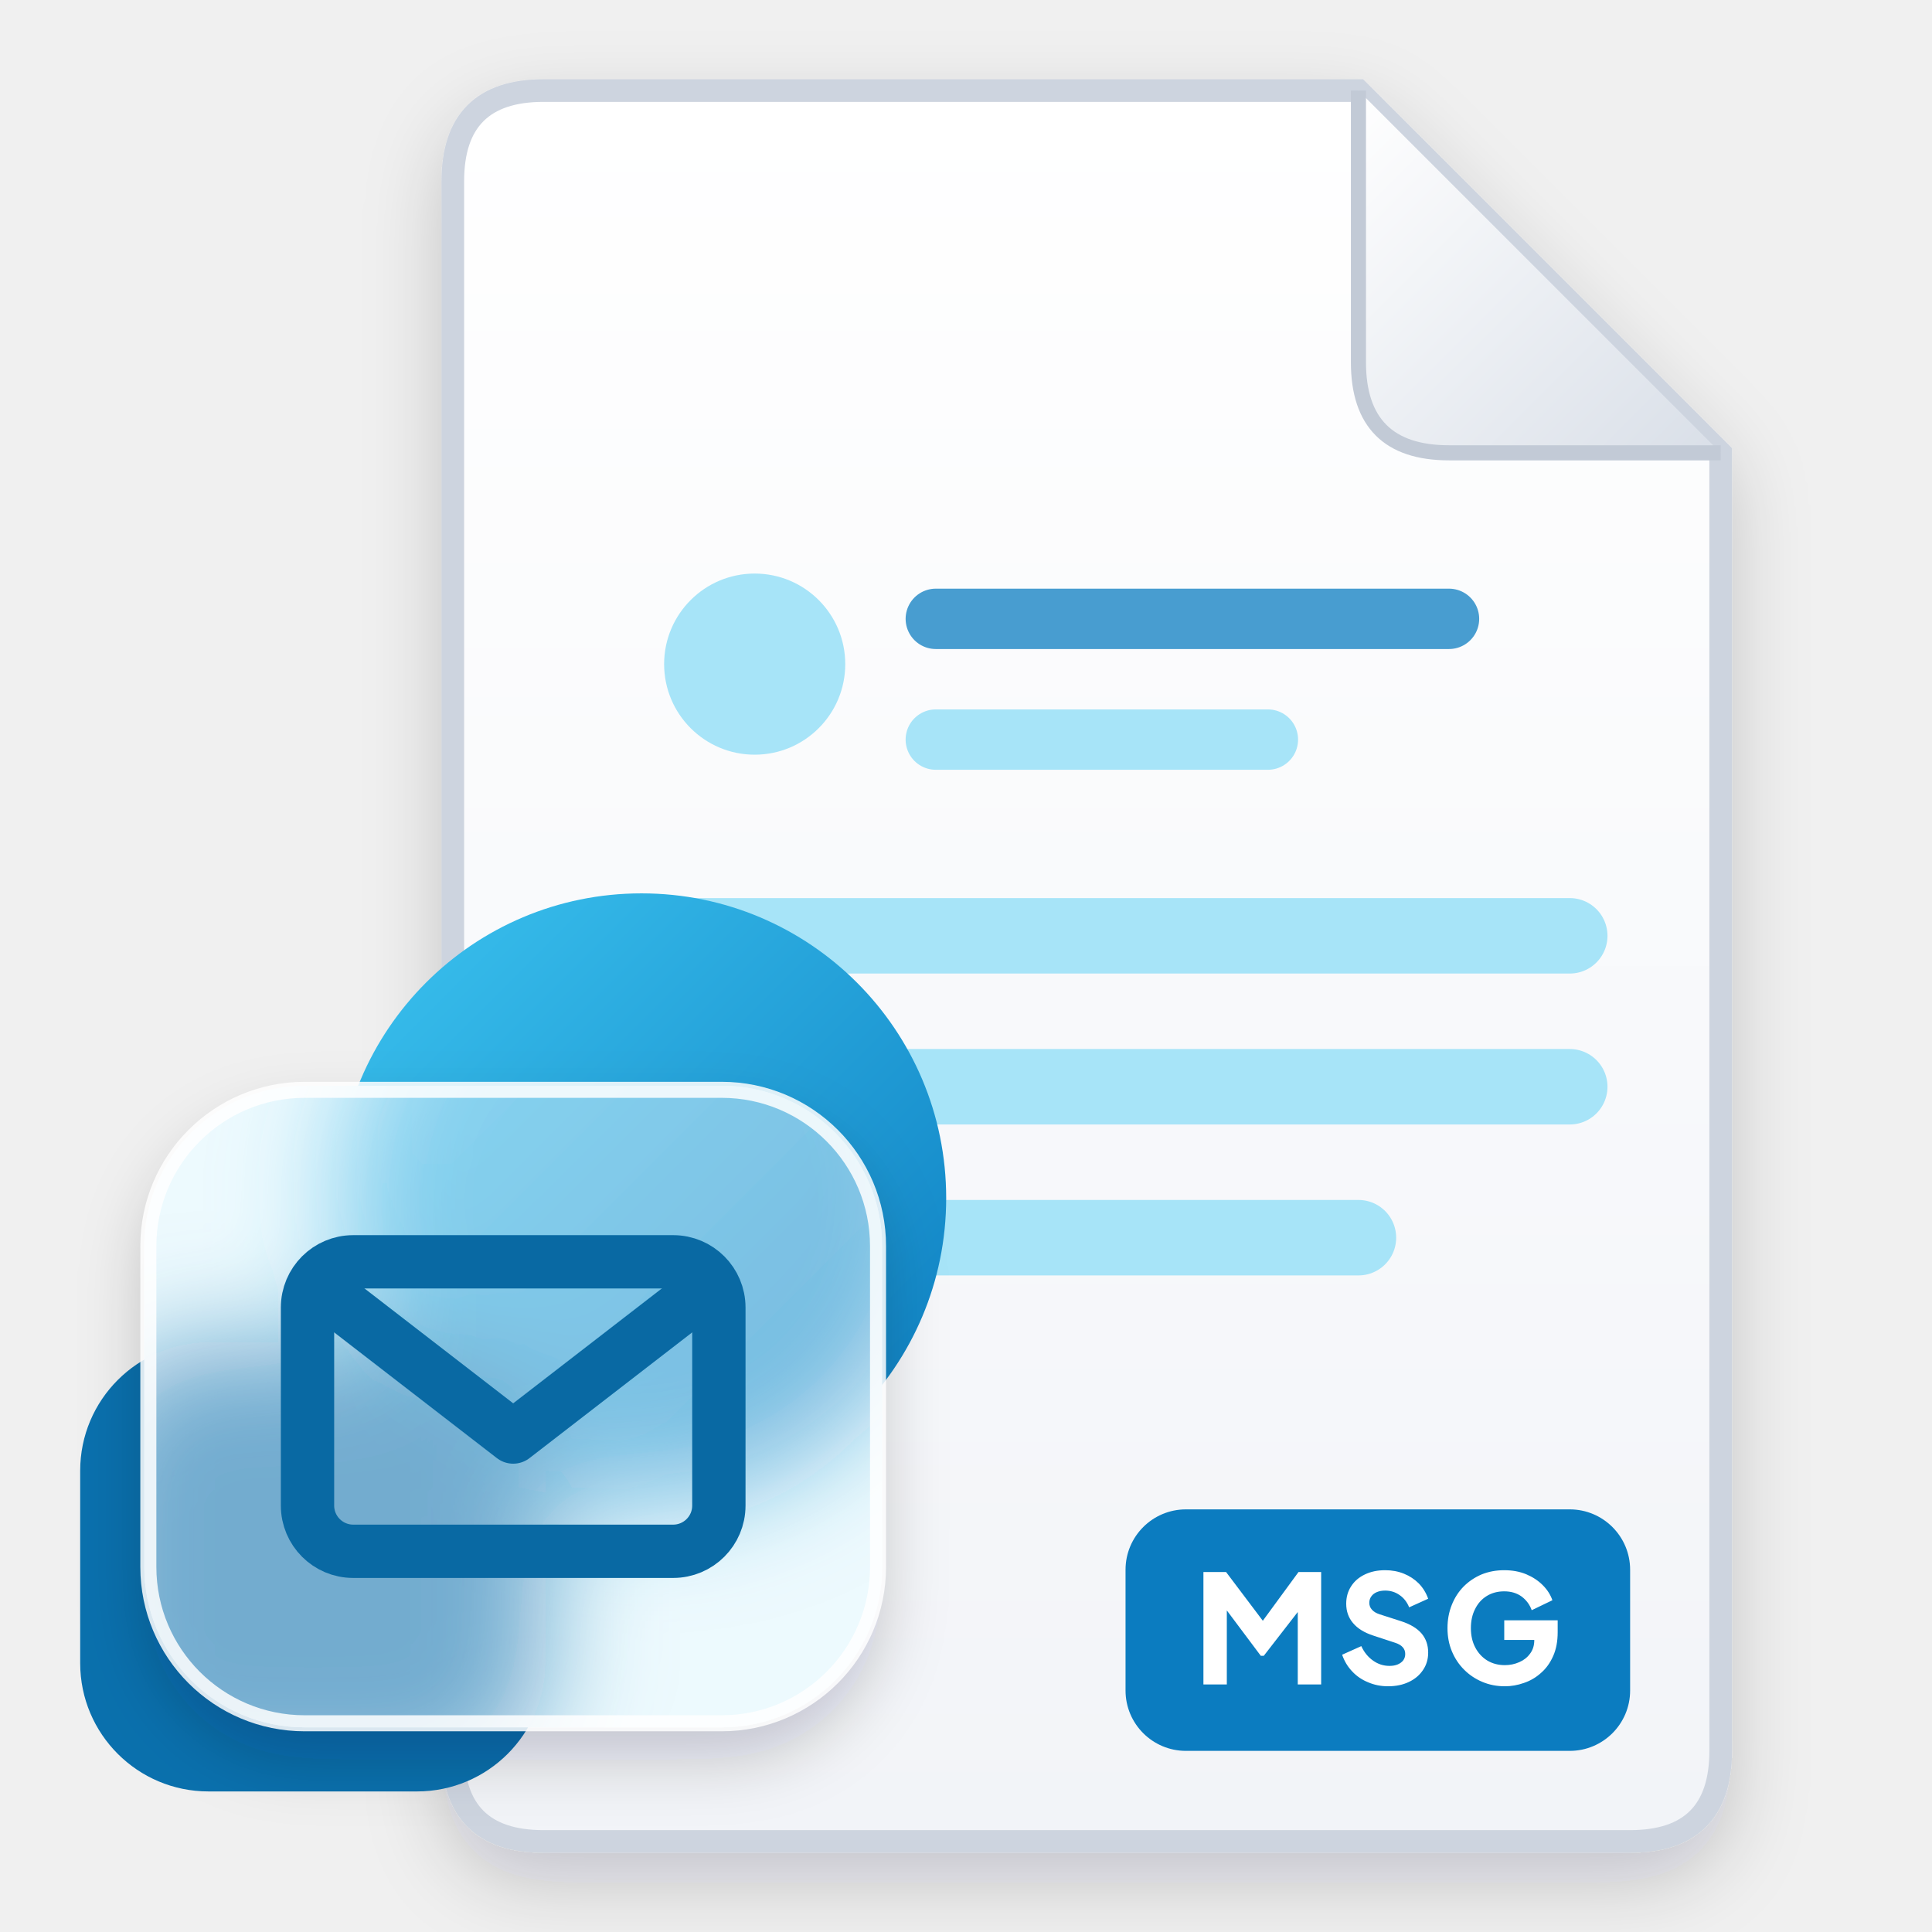
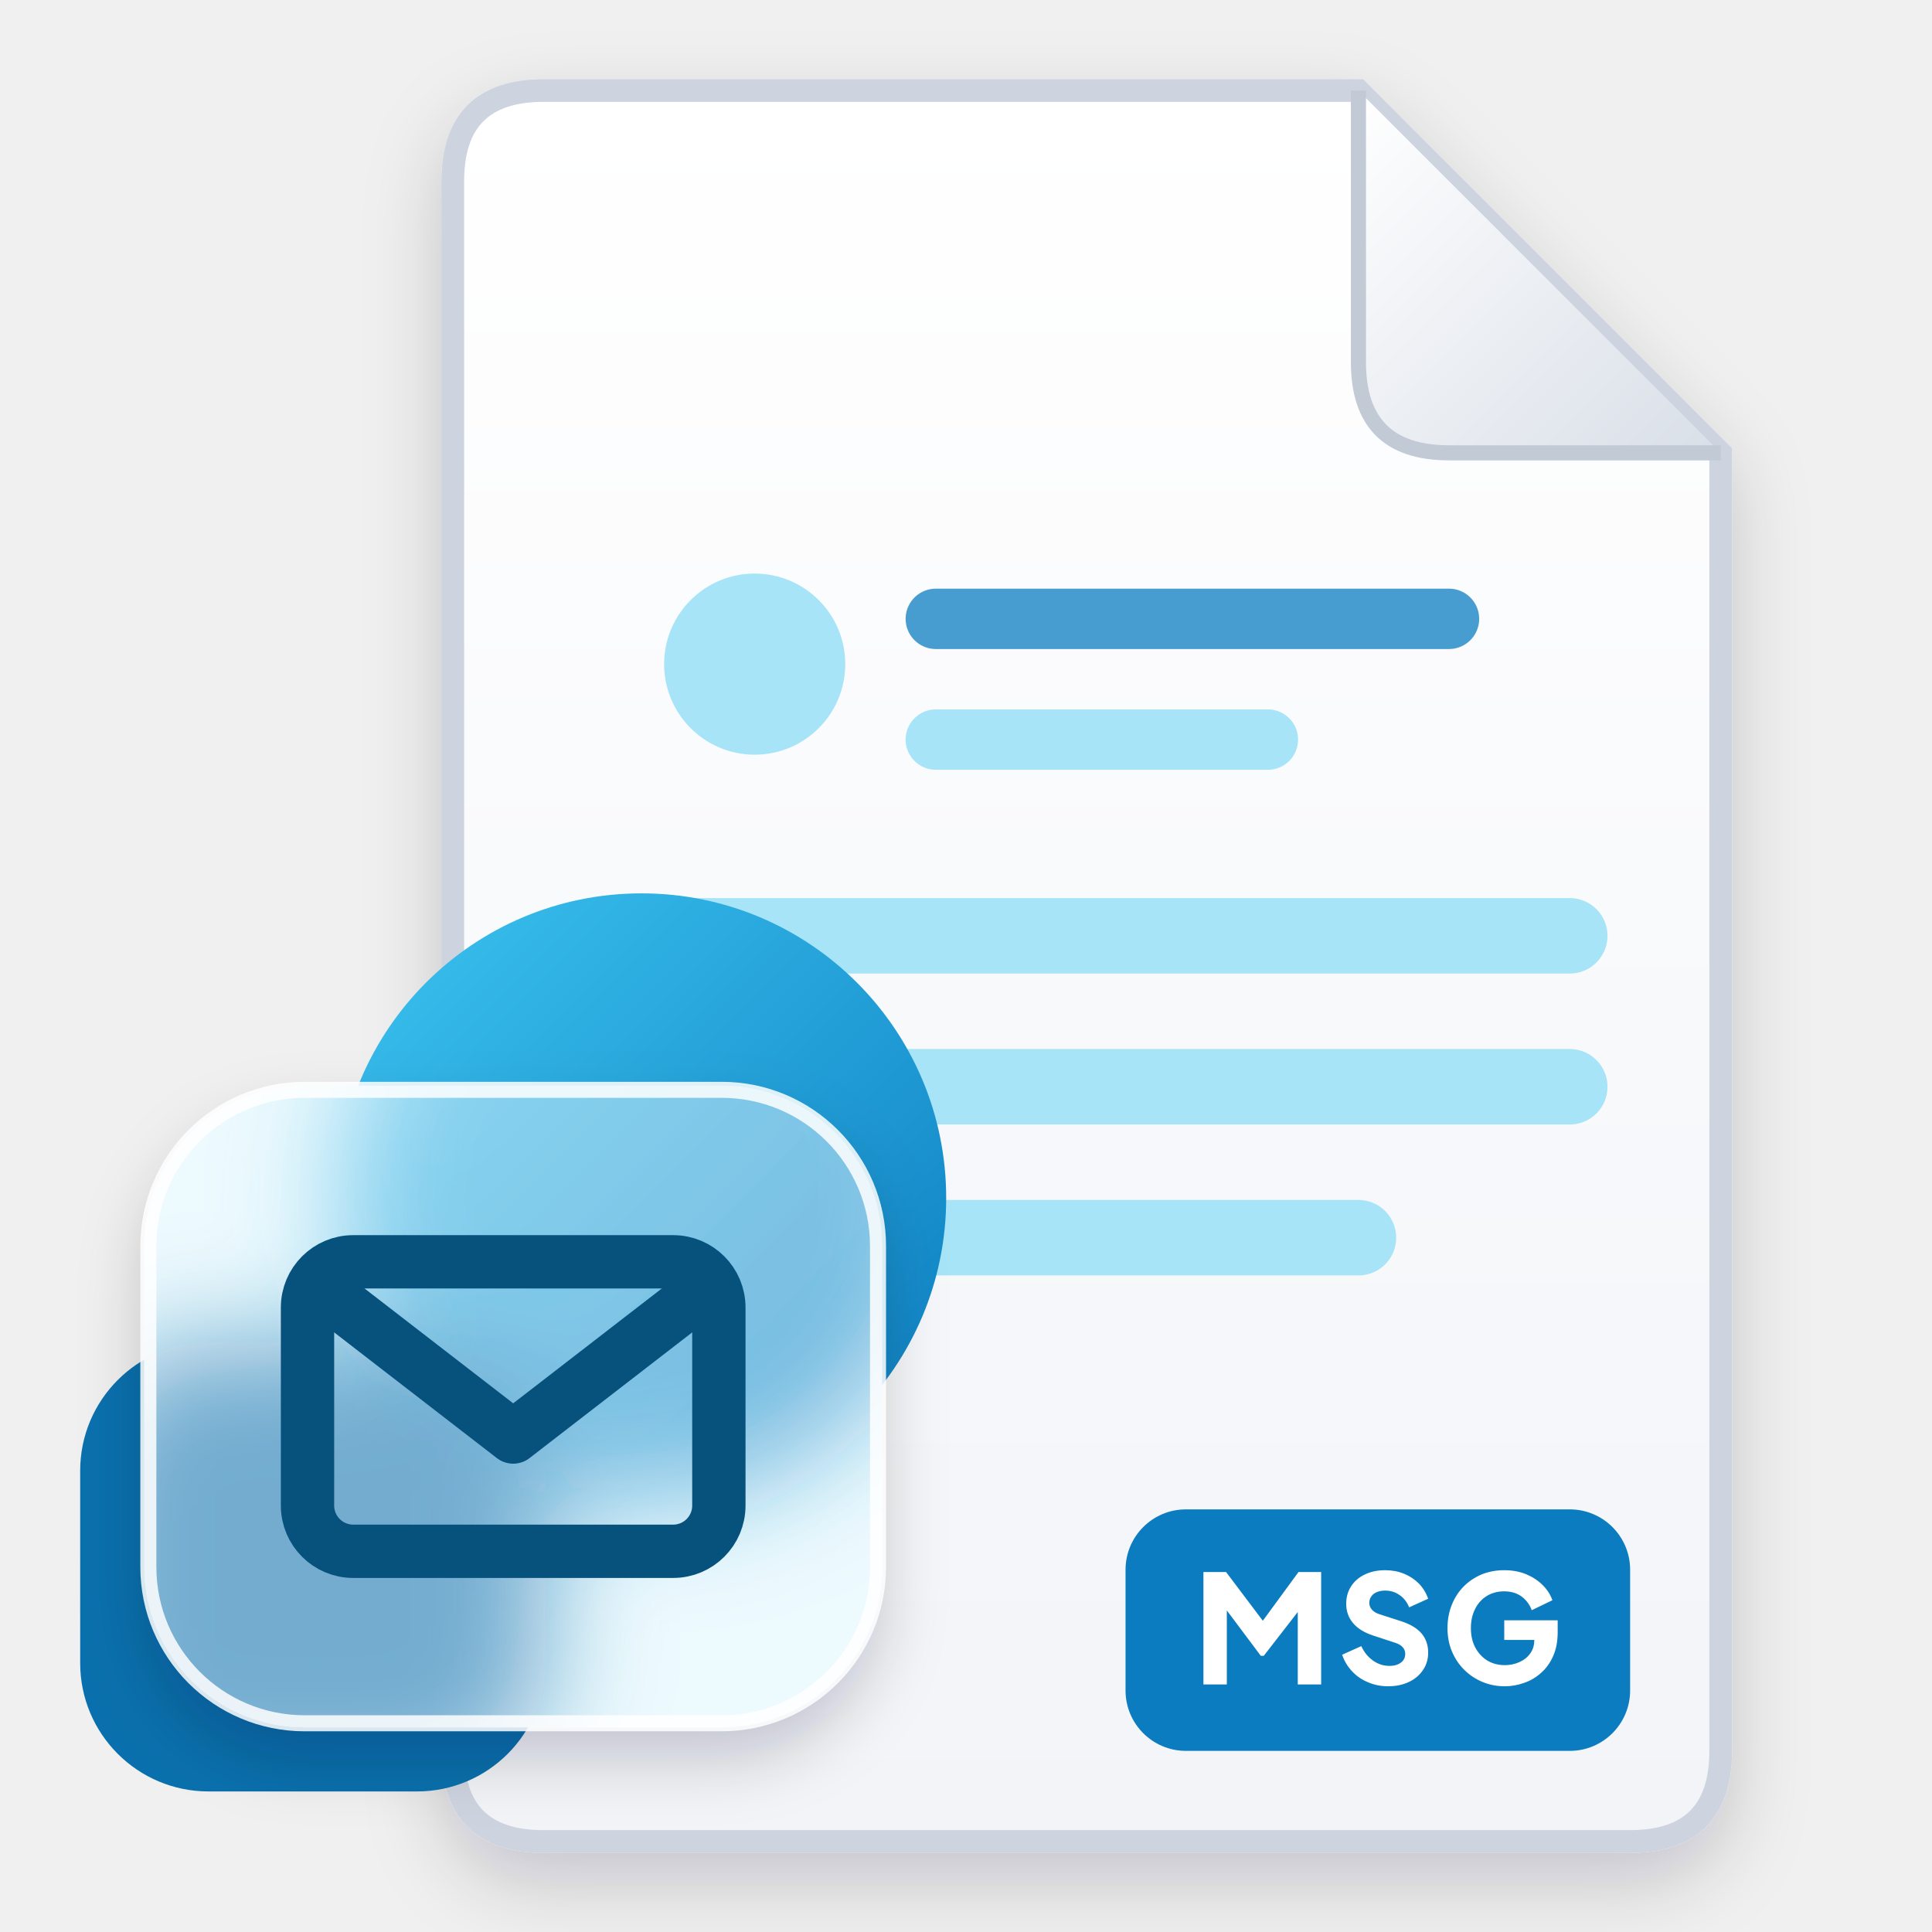
<svg xmlns="http://www.w3.org/2000/svg" viewBox="0 0 128 128" width="128" height="128">
  <defs>
    <linearGradient id="msg-lg-pg" x1="0" y1="0" x2="0" y2="1">
      <stop offset="0" stop-color="#ffffff" />
      <stop offset="1" stop-color="#f2f4f8" />
    </linearGradient>
    <linearGradient id="msg-lg-fd" x1="0" y1="0" x2="1" y2="1">
      <stop offset="0" stop-color="#ffffff" />
      <stop offset="1" stop-color="#d9dfe8" />
    </linearGradient>
    <filter id="msg-lg-sh" x="-20%" y="-20%" width="140%" height="140%">
      <feDropShadow dx="0" dy="2" stdDeviation="2.5" flood-color="#0b1530" flood-opacity=".18" />
    </filter>
  </defs>
  <path d="M36,6 H90 L114,30 V116 Q114,122 108,122 H36 Q30,122 30,116 V12 Q30,6 36,6 Z" fill="url(#msg-lg-pg)" stroke="#cdd4df" stroke-width="1.5" filter="url(#msg-lg-sh)" />
  <path d="M90,6 V24 Q90,30 96,30 H114 Z" fill="url(#msg-lg-fd)" />
  <path d="M90,6 V24 Q90,30 96,30 H114" fill="none" stroke="#c2cad6" stroke-width="1" />
  <circle cx="50" cy="44" r="6" fill="#a7e4f8" />
  <path d="M62,41 H96" stroke="#489dd0" stroke-width="4" stroke-linecap="round" />
  <path d="M62,49 H84" stroke="#a7e4f8" stroke-width="4" stroke-linecap="round" />
  <path d="M44,62 H104" stroke="#a7e4f8" stroke-width="5" stroke-linecap="round" />
  <path d="M44,72 H104" stroke="#a7e4f8" stroke-width="5" stroke-linecap="round" />
  <path d="M44,82 H90" stroke="#a7e4f8" stroke-width="5" stroke-linecap="round" />
  <rect x="74.57" y="100" width="33.43" height="16" rx="4" fill="#0b7cc0" />
  <g transform="translate(79.07,111.6)">
    <path d="M0.66 0V-7.45H2.16L4.95 -3.75H4.25L6.96 -7.45H8.46V0H6.91V-5.74L7.53 -5.6L4.66 -1.9H4.46L1.69 -5.6L2.21 -5.74V0H0.66ZM12.89 0.12Q12.19 0.12 11.58 -0.14Q10.96 -0.39 10.52 -0.86Q10.07 -1.33 9.85 -1.97L11.12 -2.54Q11.4 -1.93 11.9 -1.58Q12.39 -1.23 12.99 -1.23Q13.31 -1.23 13.54 -1.33Q13.77 -1.43 13.9 -1.6Q14.03 -1.78 14.03 -2.02Q14.03 -2.28 13.87 -2.46Q13.71 -2.65 13.37 -2.76L11.91 -3.24Q11.02 -3.53 10.57 -4.07Q10.12 -4.6 10.12 -5.35Q10.12 -6.01 10.45 -6.51Q10.77 -7.01 11.36 -7.29Q11.94 -7.57 12.7 -7.57Q13.37 -7.57 13.94 -7.34Q14.51 -7.11 14.93 -6.69Q15.34 -6.27 15.55 -5.68L14.29 -5.11Q14.08 -5.63 13.66 -5.92Q13.24 -6.22 12.7 -6.22Q12.39 -6.22 12.15 -6.12Q11.91 -6.02 11.78 -5.83Q11.65 -5.65 11.65 -5.41Q11.65 -5.15 11.82 -4.96Q11.99 -4.76 12.33 -4.65L13.76 -4.19Q14.66 -3.9 15.11 -3.38Q15.55 -2.86 15.55 -2.11Q15.55 -1.46 15.21 -0.96Q14.87 -0.45 14.28 -0.17Q13.68 0.12 12.89 0.12ZM20.63 0.12Q19.83 0.12 19.14 -0.17Q18.45 -0.46 17.93 -0.98Q17.41 -1.5 17.12 -2.2Q16.83 -2.9 16.83 -3.73Q16.83 -4.56 17.11 -5.26Q17.39 -5.97 17.9 -6.49Q18.41 -7 19.09 -7.29Q19.78 -7.57 20.59 -7.57Q21.4 -7.57 22.05 -7.3Q22.69 -7.03 23.14 -6.58Q23.59 -6.13 23.78 -5.58L22.41 -4.92Q22.22 -5.46 21.75 -5.82Q21.27 -6.17 20.59 -6.17Q19.93 -6.17 19.43 -5.86Q18.93 -5.55 18.66 -5Q18.38 -4.46 18.38 -3.73Q18.38 -3 18.67 -2.45Q18.96 -1.9 19.46 -1.59Q19.97 -1.28 20.63 -1.28Q21.14 -1.28 21.59 -1.48Q22.03 -1.67 22.3 -2.04Q22.58 -2.41 22.58 -2.93V-3.55L23.29 -2.95H20.59V-4.25H24.13V-3.46Q24.13 -2.55 23.83 -1.88Q23.53 -1.2 23.02 -0.76Q22.52 -0.31 21.89 -0.1Q21.27 0.12 20.63 0.12Z" fill="#ffffff" />
  </g>
  <svg x="0" y="56" width="68" height="68" viewBox="0 0 128 128">
    <defs>
      <linearGradient id="mail-lg-g1" x1="0" y1="0" x2="1" y2="1">
        <stop offset="0" stop-color="#3cc4f0" />
        <stop offset="1" stop-color="#0b7cc0" />
      </linearGradient>
      <clipPath id="mail-lg-p2">
        <rect x="18" y="30" width="92" height="80" rx="20" fill="#000" />
      </clipPath>
      <filter id="mail-lg-b3">
        <feGaussianBlur stdDeviation="7" />
      </filter>
      <filter id="mail-lg-s4" x="-30%" y="-30%" width="160%" height="160%">
        <feDropShadow dx="0" dy="4" stdDeviation="4" flood-color="#0b1530" flood-opacity=".2" />
      </filter>
    </defs>
    <circle cx="80" cy="44" r="38" fill="url(#mail-lg-g1)" />
    <rect x="10" y="62" width="58" height="56" rx="16" fill="#0a70ad" />
    <g filter="url(#mail-lg-s4)">
      <rect x="18" y="30" width="92" height="80" rx="20" fill="#e0f6fd" />
      <g clip-path="url(#mail-lg-p2)">
        <g filter="url(#mail-lg-b3)">
          <circle cx="80" cy="44" r="38" fill="url(#mail-lg-g1)" />
          <rect x="10" y="62" width="58" height="56" rx="16" fill="#0a70ad" />
        </g>
        <rect x="18" y="30" width="92" height="80" rx="0" fill="#ffffff" opacity=".42" />
      </g>
    </g>
    <rect x="18.5" y="30.5" width="91" height="79" rx="19.5" fill="none" stroke="#ffffff" stroke-opacity=".85" stroke-width="2" />
    <g transform="translate(64,70) scale(0.95)">
-       <rect stroke="#0969a3" stroke-width="7" stroke-linecap="round" stroke-linejoin="round" fill="none" x="-27" y="-19" width="54" height="38" rx="6" />
-       <path stroke="#0969a3" stroke-width="7" stroke-linecap="round" stroke-linejoin="round" fill="none" d="M-22,-13 L0,4 L22,-13" />
+       <rect stroke="#07517d" stroke-width="7" stroke-linecap="round" stroke-linejoin="round" fill="none" x="-27" y="-19" width="54" height="38" rx="6" />
+       <path stroke="#07517d" stroke-width="7" stroke-linecap="round" stroke-linejoin="round" fill="none" d="M-22,-13 L0,4 L22,-13" />
    </g>
  </svg>
</svg>
